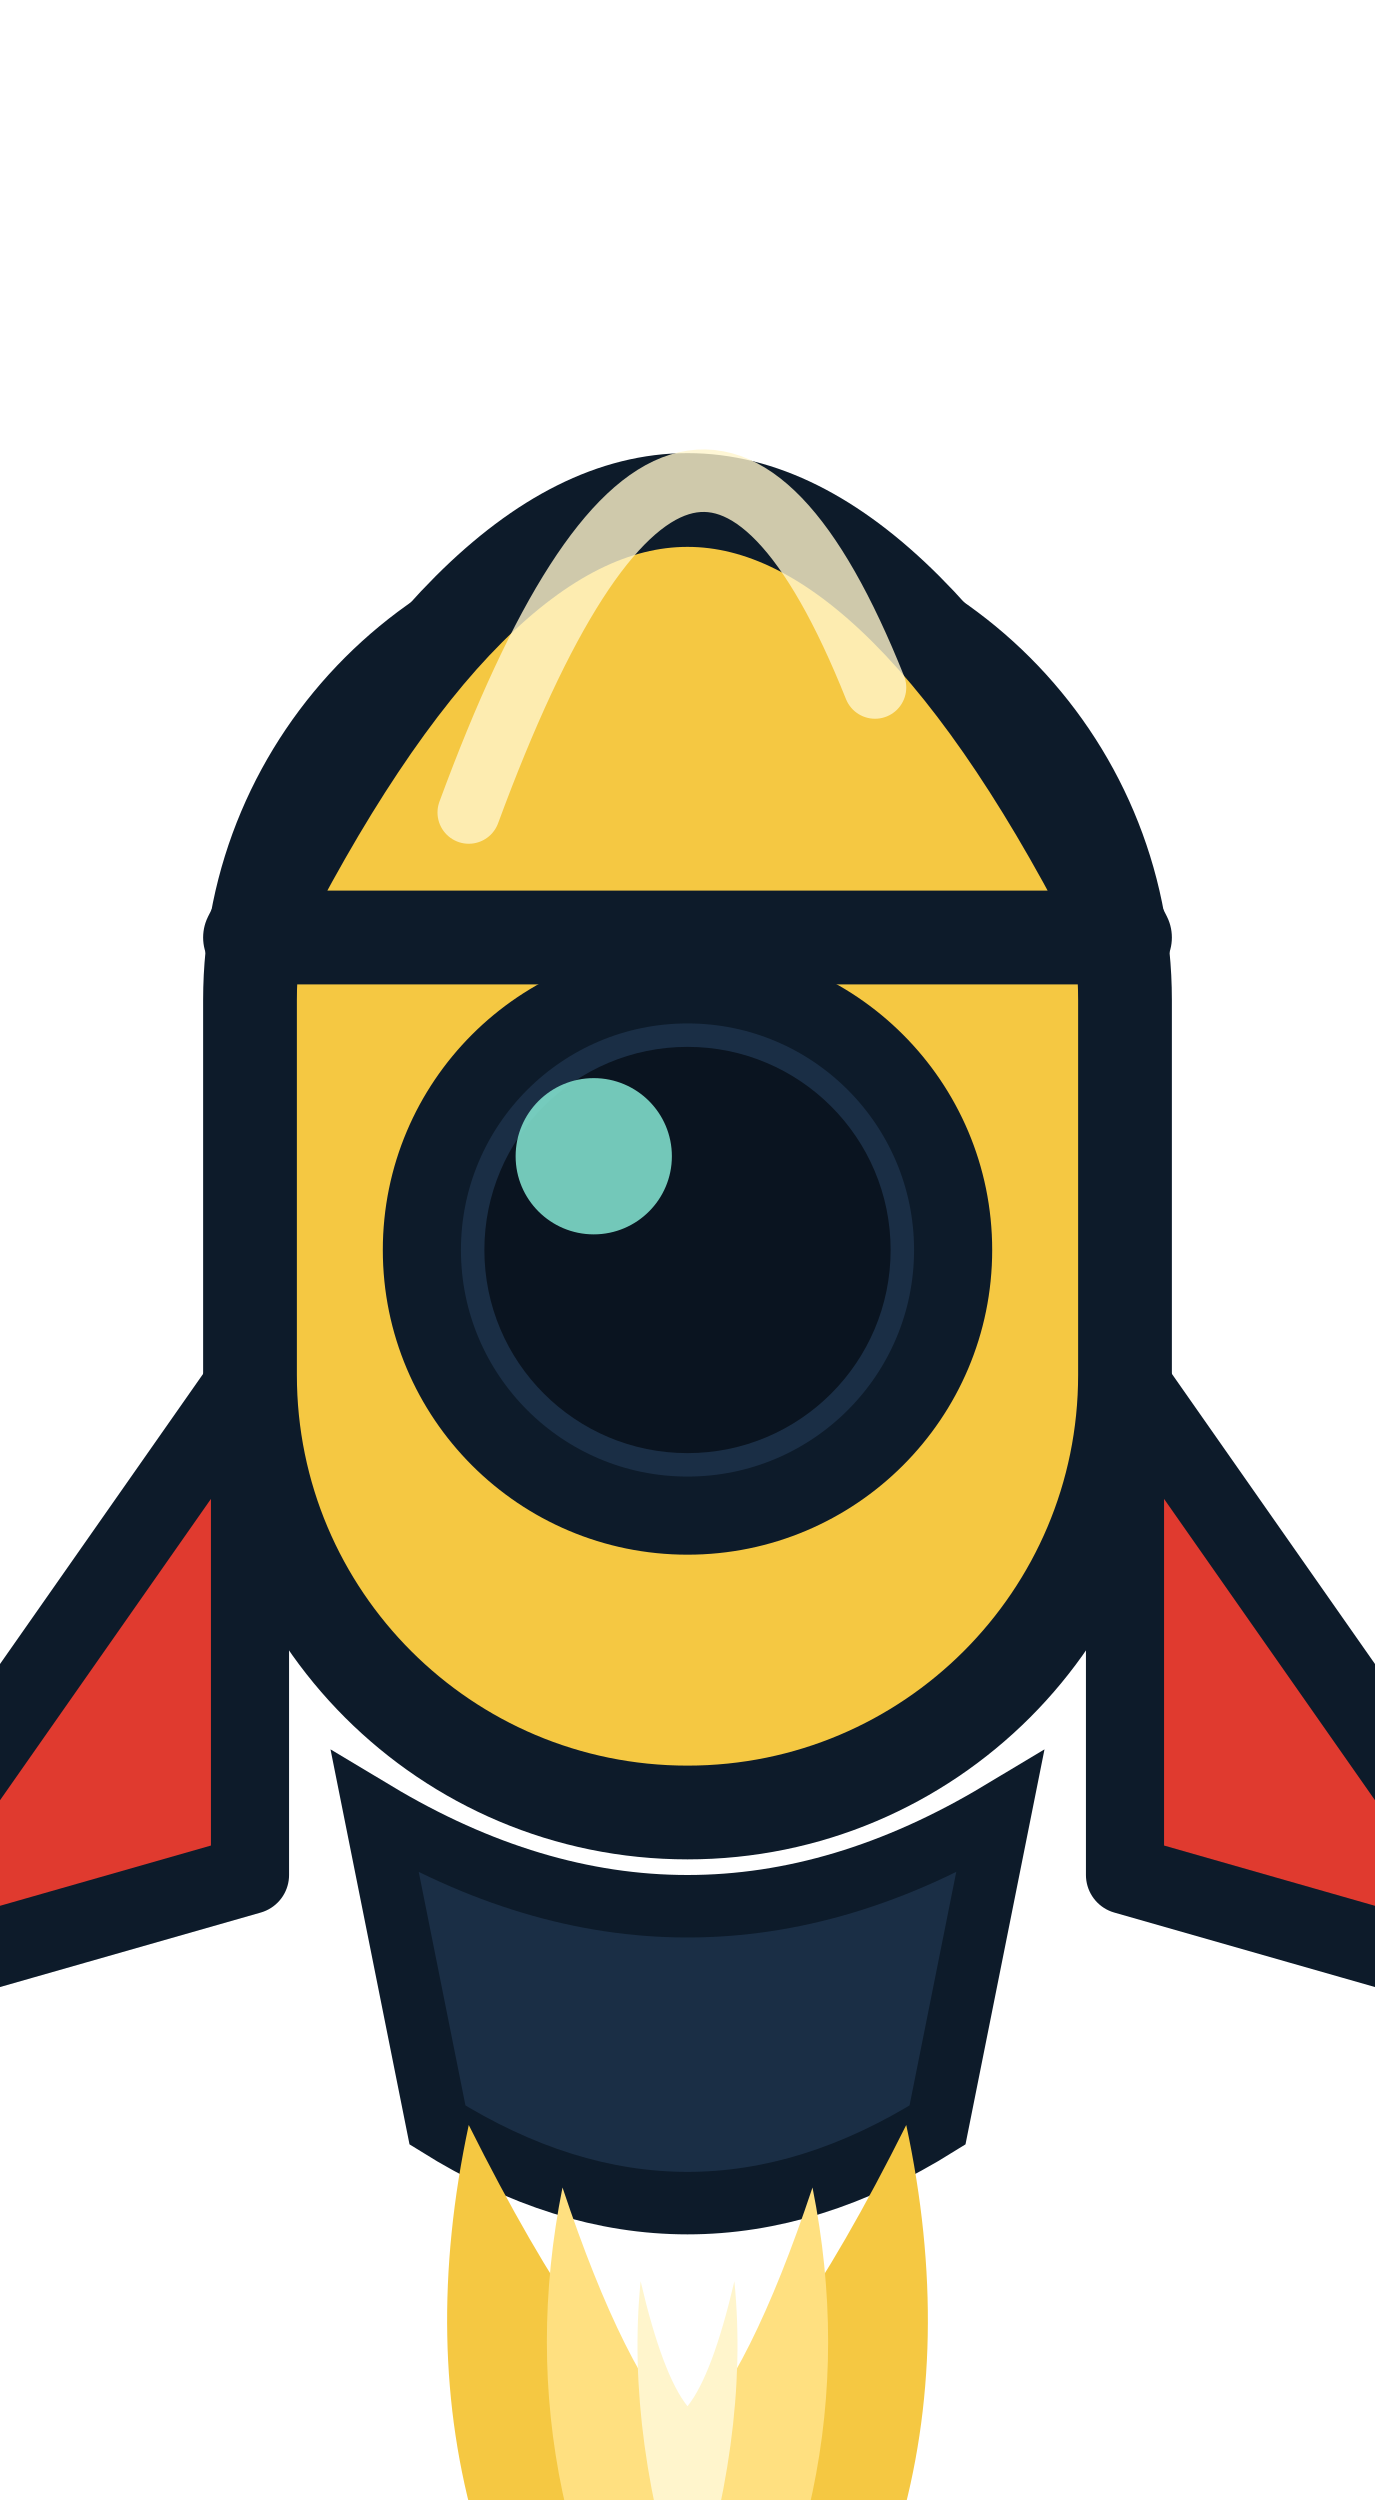
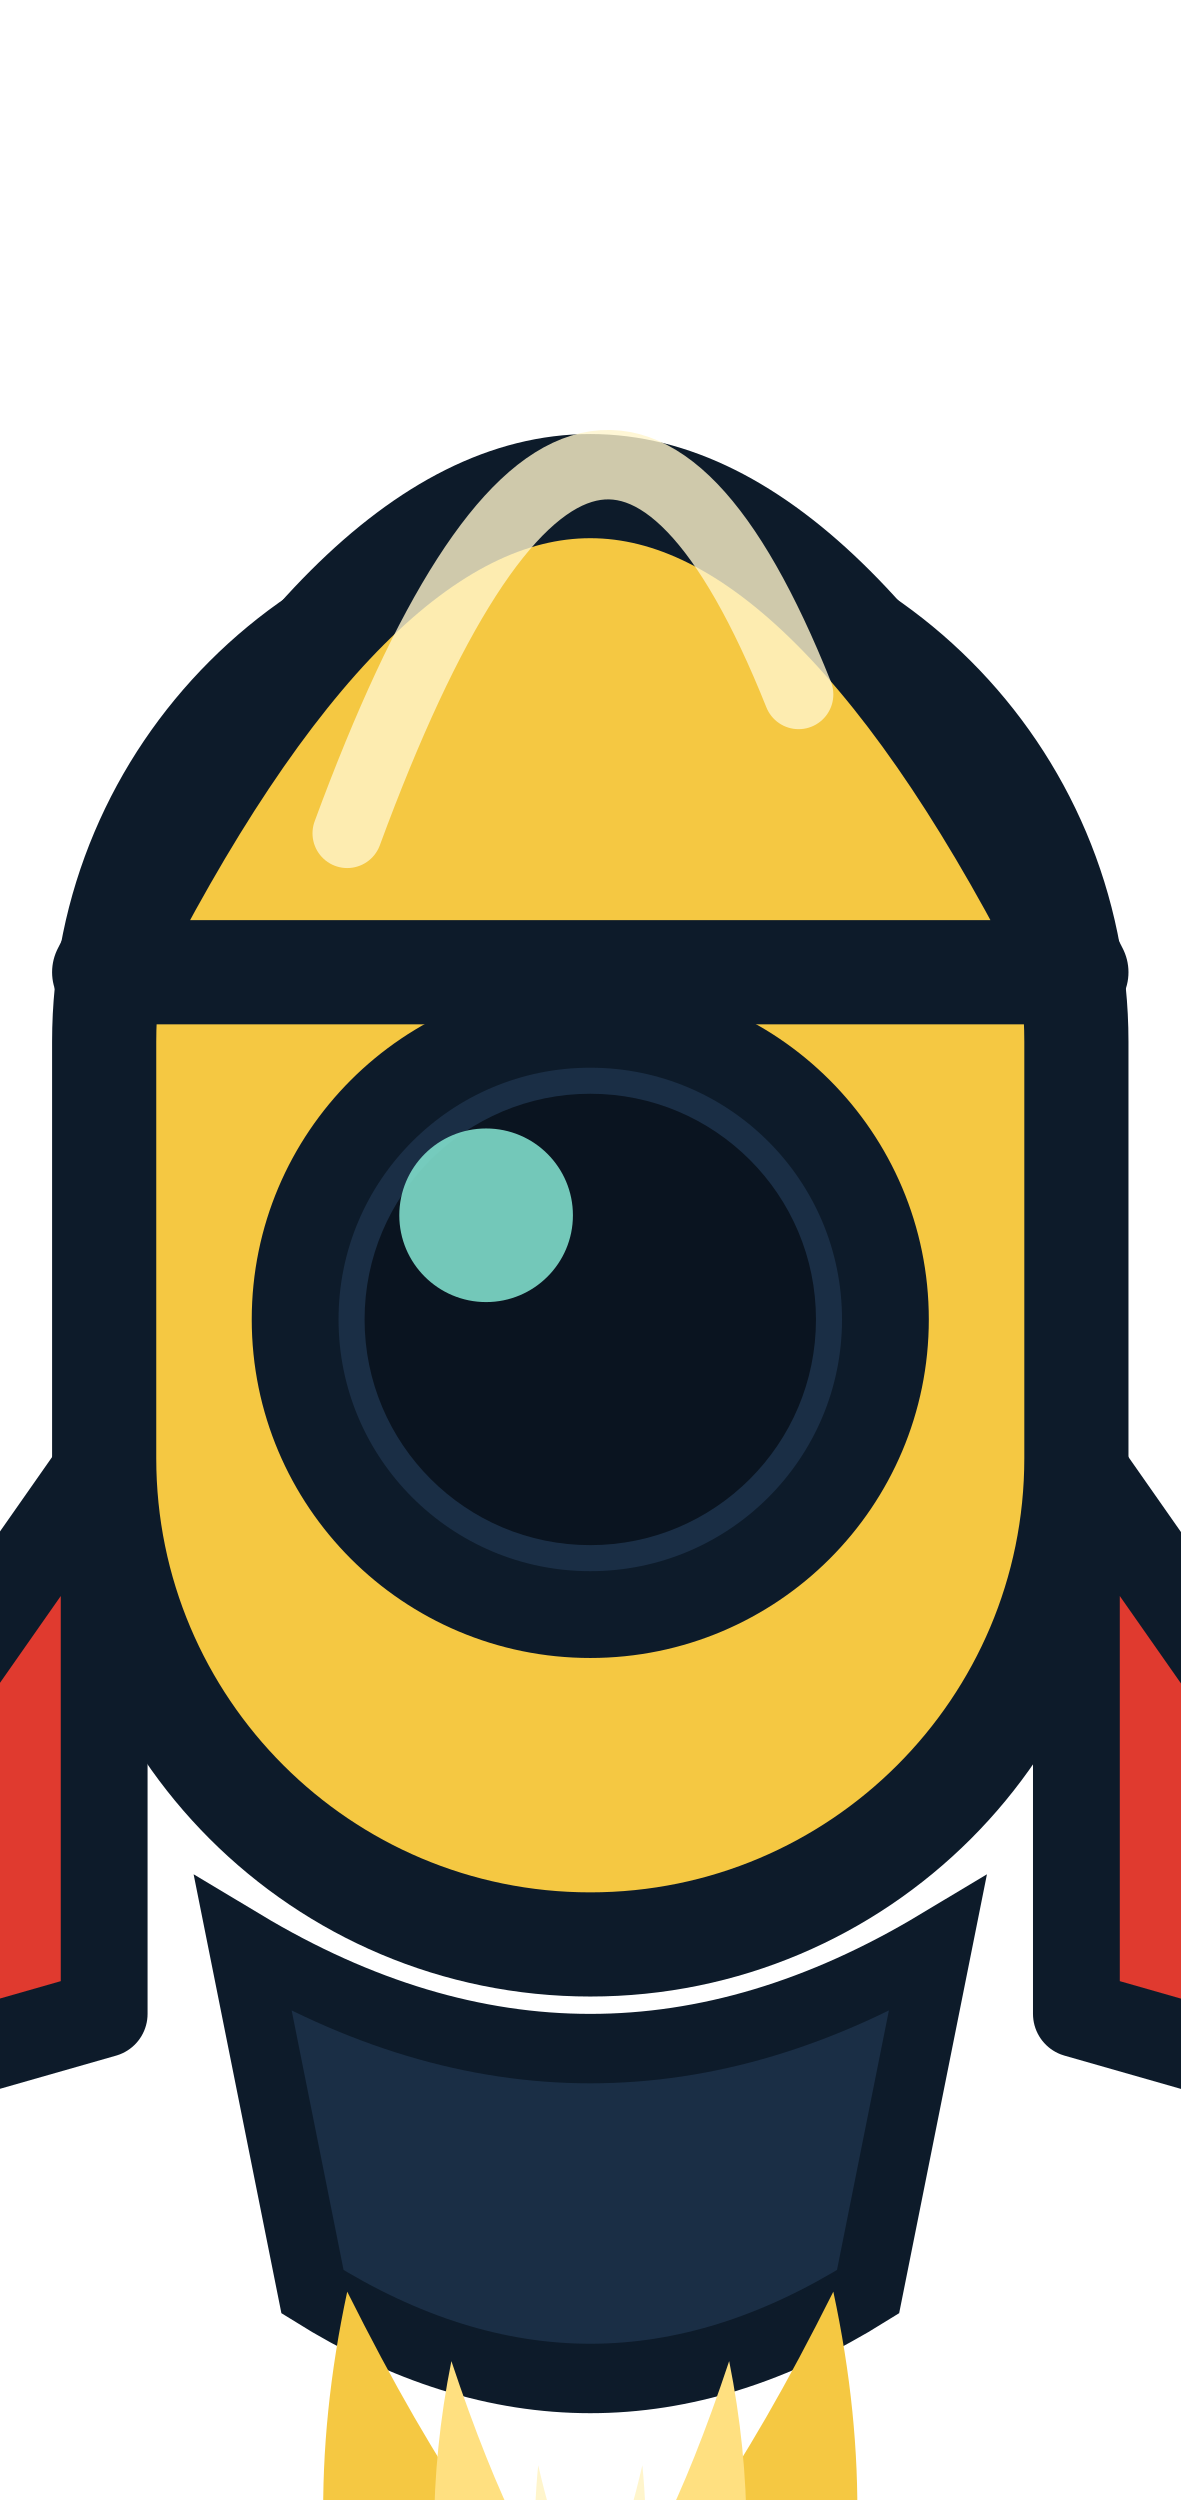
- <svg xmlns="http://www.w3.org/2000/svg" viewBox="28 8 44 80">
+ <svg xmlns="http://www.w3.org/2000/svg" viewBox="33 10 34 72">
  <rect x="36" y="26" width="28" height="40" rx="14" fill="#F5C842" stroke="#0D1B2A" stroke-width="3" />
  <path d="M36 38 Q50 10 64 38Z" fill="#F5C842" stroke="#0D1B2A" stroke-width="3" stroke-linejoin="round" />
  <path d="M43 34 Q50 15 56 30" stroke="#FFF5CC" stroke-width="2" stroke-linecap="round" fill="none" opacity="0.8" />
  <circle cx="50" cy="48" r="8.5" fill="#1A2E45" stroke="#0D1B2A" stroke-width="2.5" />
  <circle cx="50" cy="48" r="6.5" fill="#0a1420" />
  <circle cx="47" cy="45" r="2.5" fill="#7EDCCA" opacity="0.9" />
  <path d="M36 52 L22 72 L36 68Z" fill="#E03A2F" stroke="#0D1B2A" stroke-width="2.5" stroke-linejoin="round" />
  <path d="M64 52 L78 72 L64 68Z" fill="#E03A2F" stroke="#0D1B2A" stroke-width="2.5" stroke-linejoin="round" />
  <path d="M40 66 Q50 72 60 66 L58 76 Q50 81 42 76Z" fill="#1A2E45" stroke="#0D1B2A" stroke-width="2" />
  <path d="M43 76 Q40 90 50 100 Q60 90 57 76 Q53 84 50 86 Q47 84 43 76Z" fill="#F5C842" />
  <path d="M46 78 Q44 88 50 97 Q56 88 54 78 Q52 84 50 86 Q48 84 46 78Z" fill="#FFE080" />
  <path d="M48.5 81 Q48 86 50 92 Q52 86 51.5 81 Q50.8 84 50 85 Q49.2 84 48.5 81Z" fill="#FFF5CC" />
</svg>
